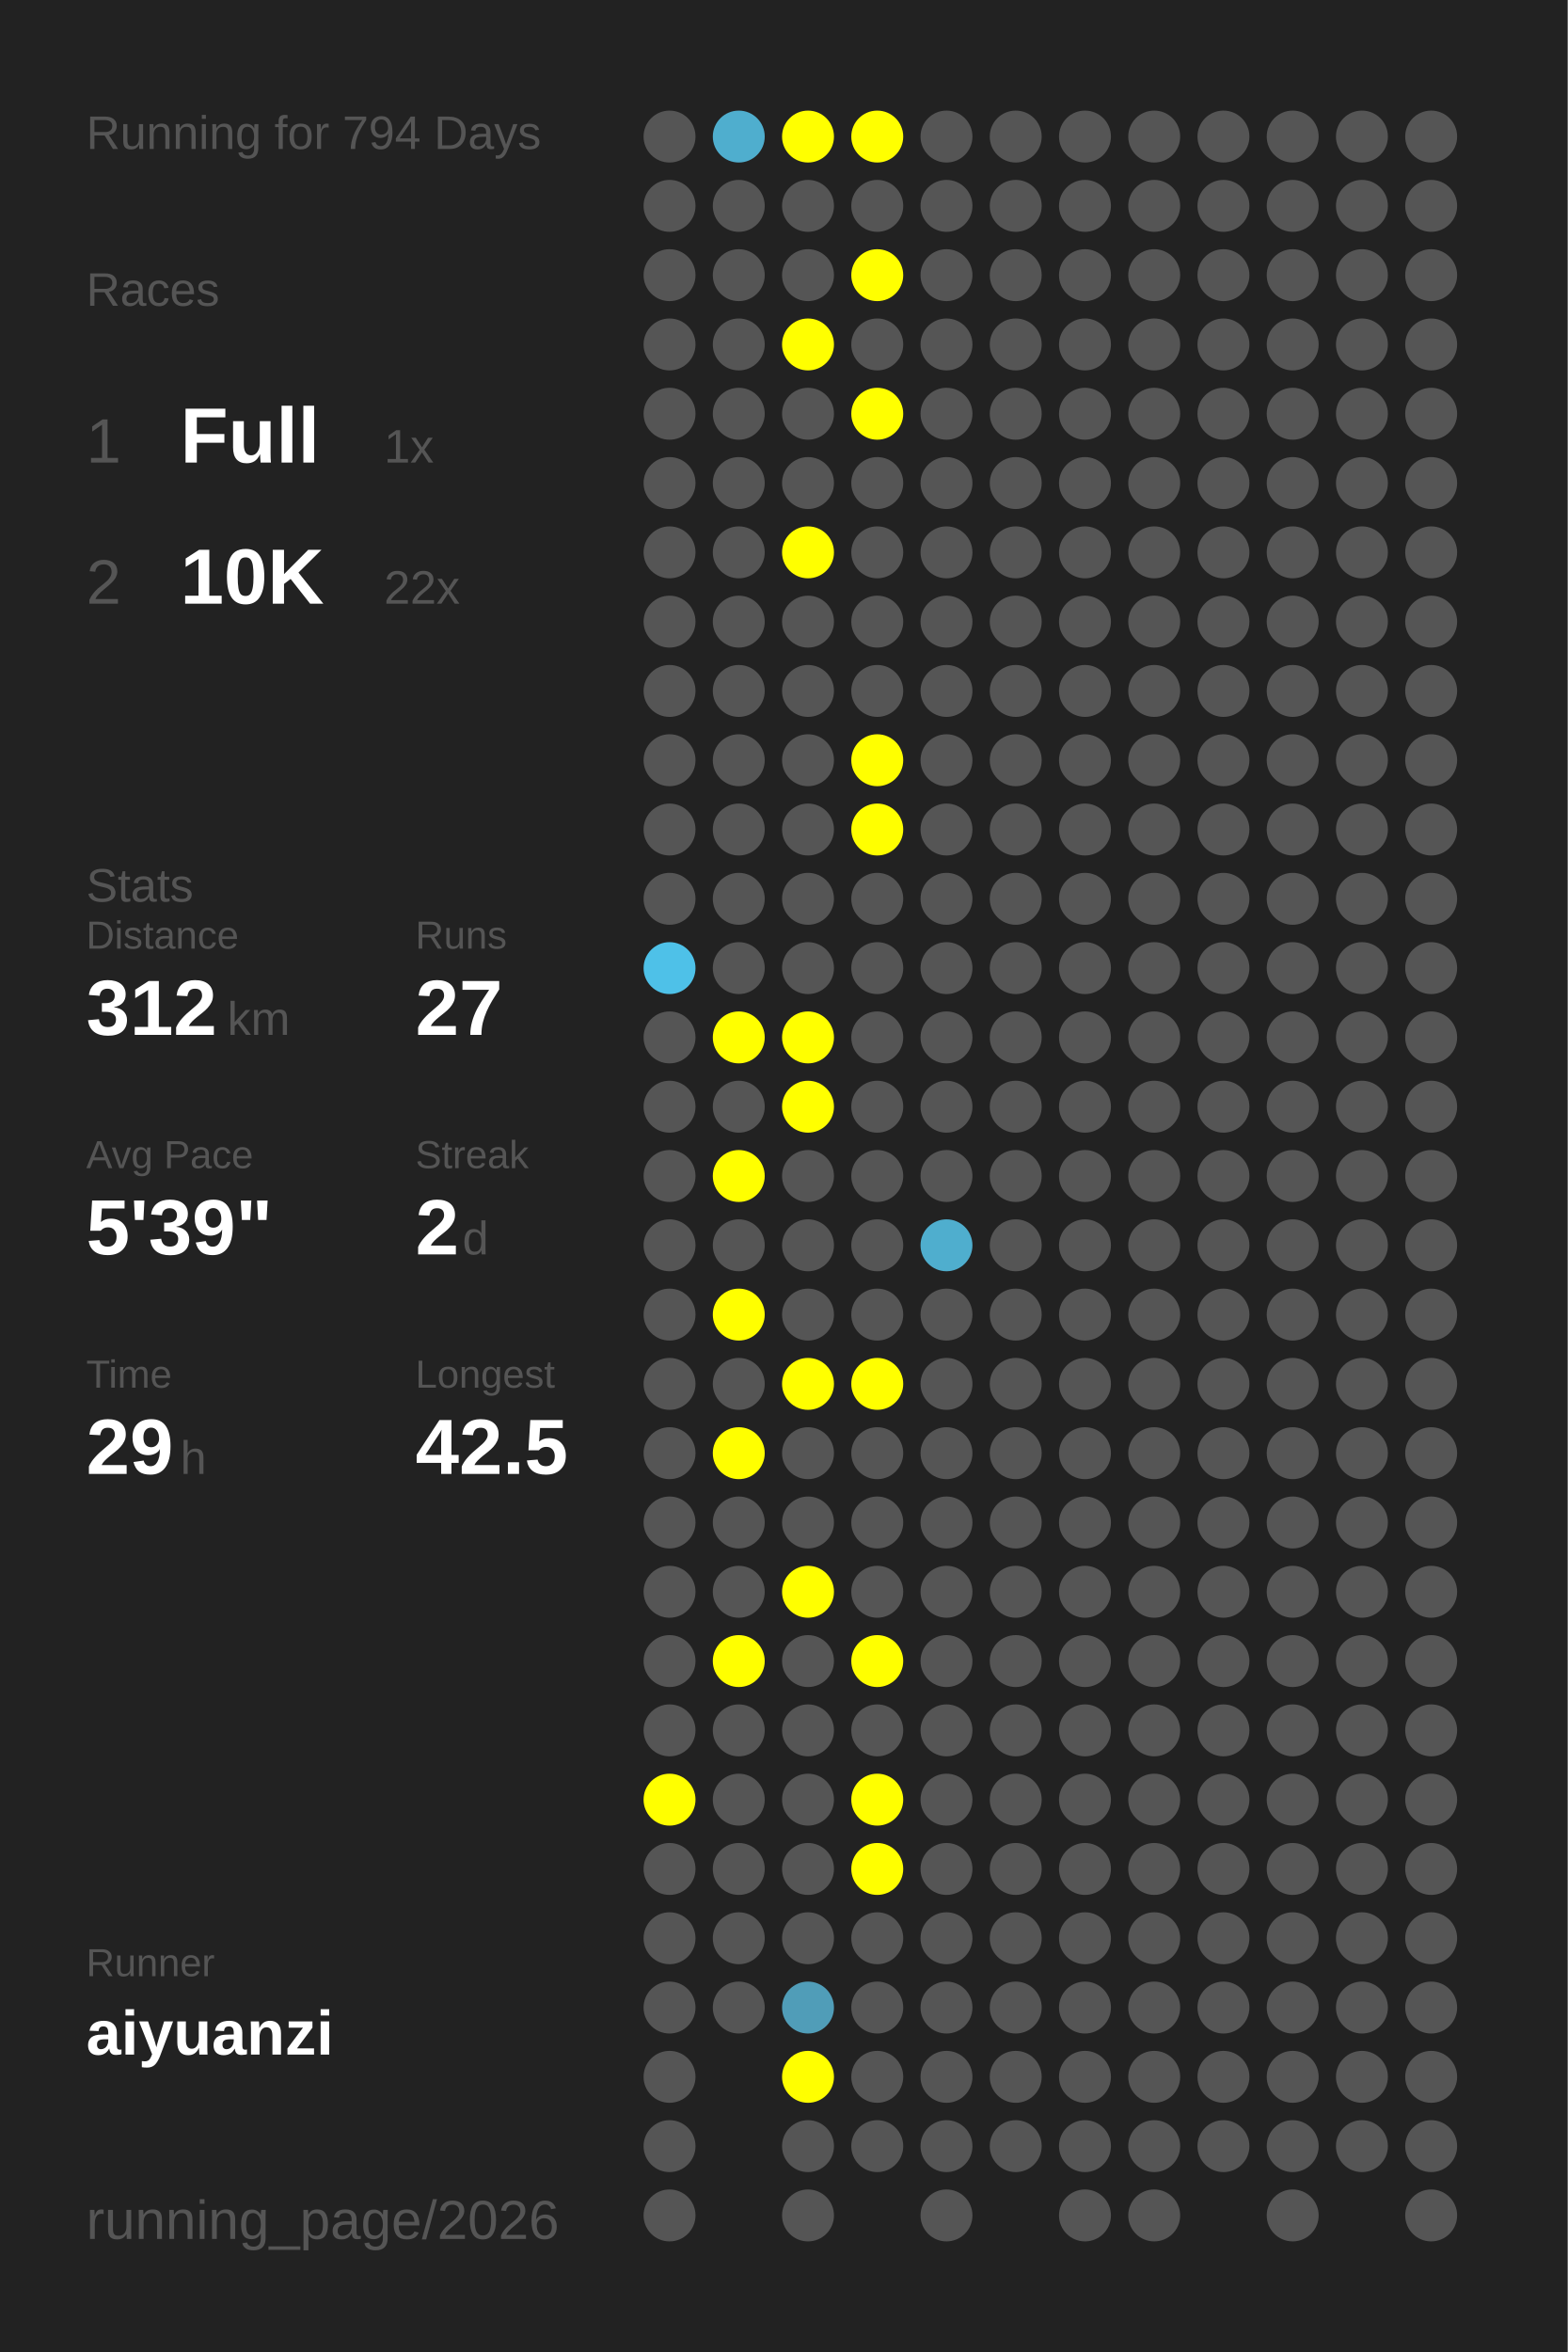
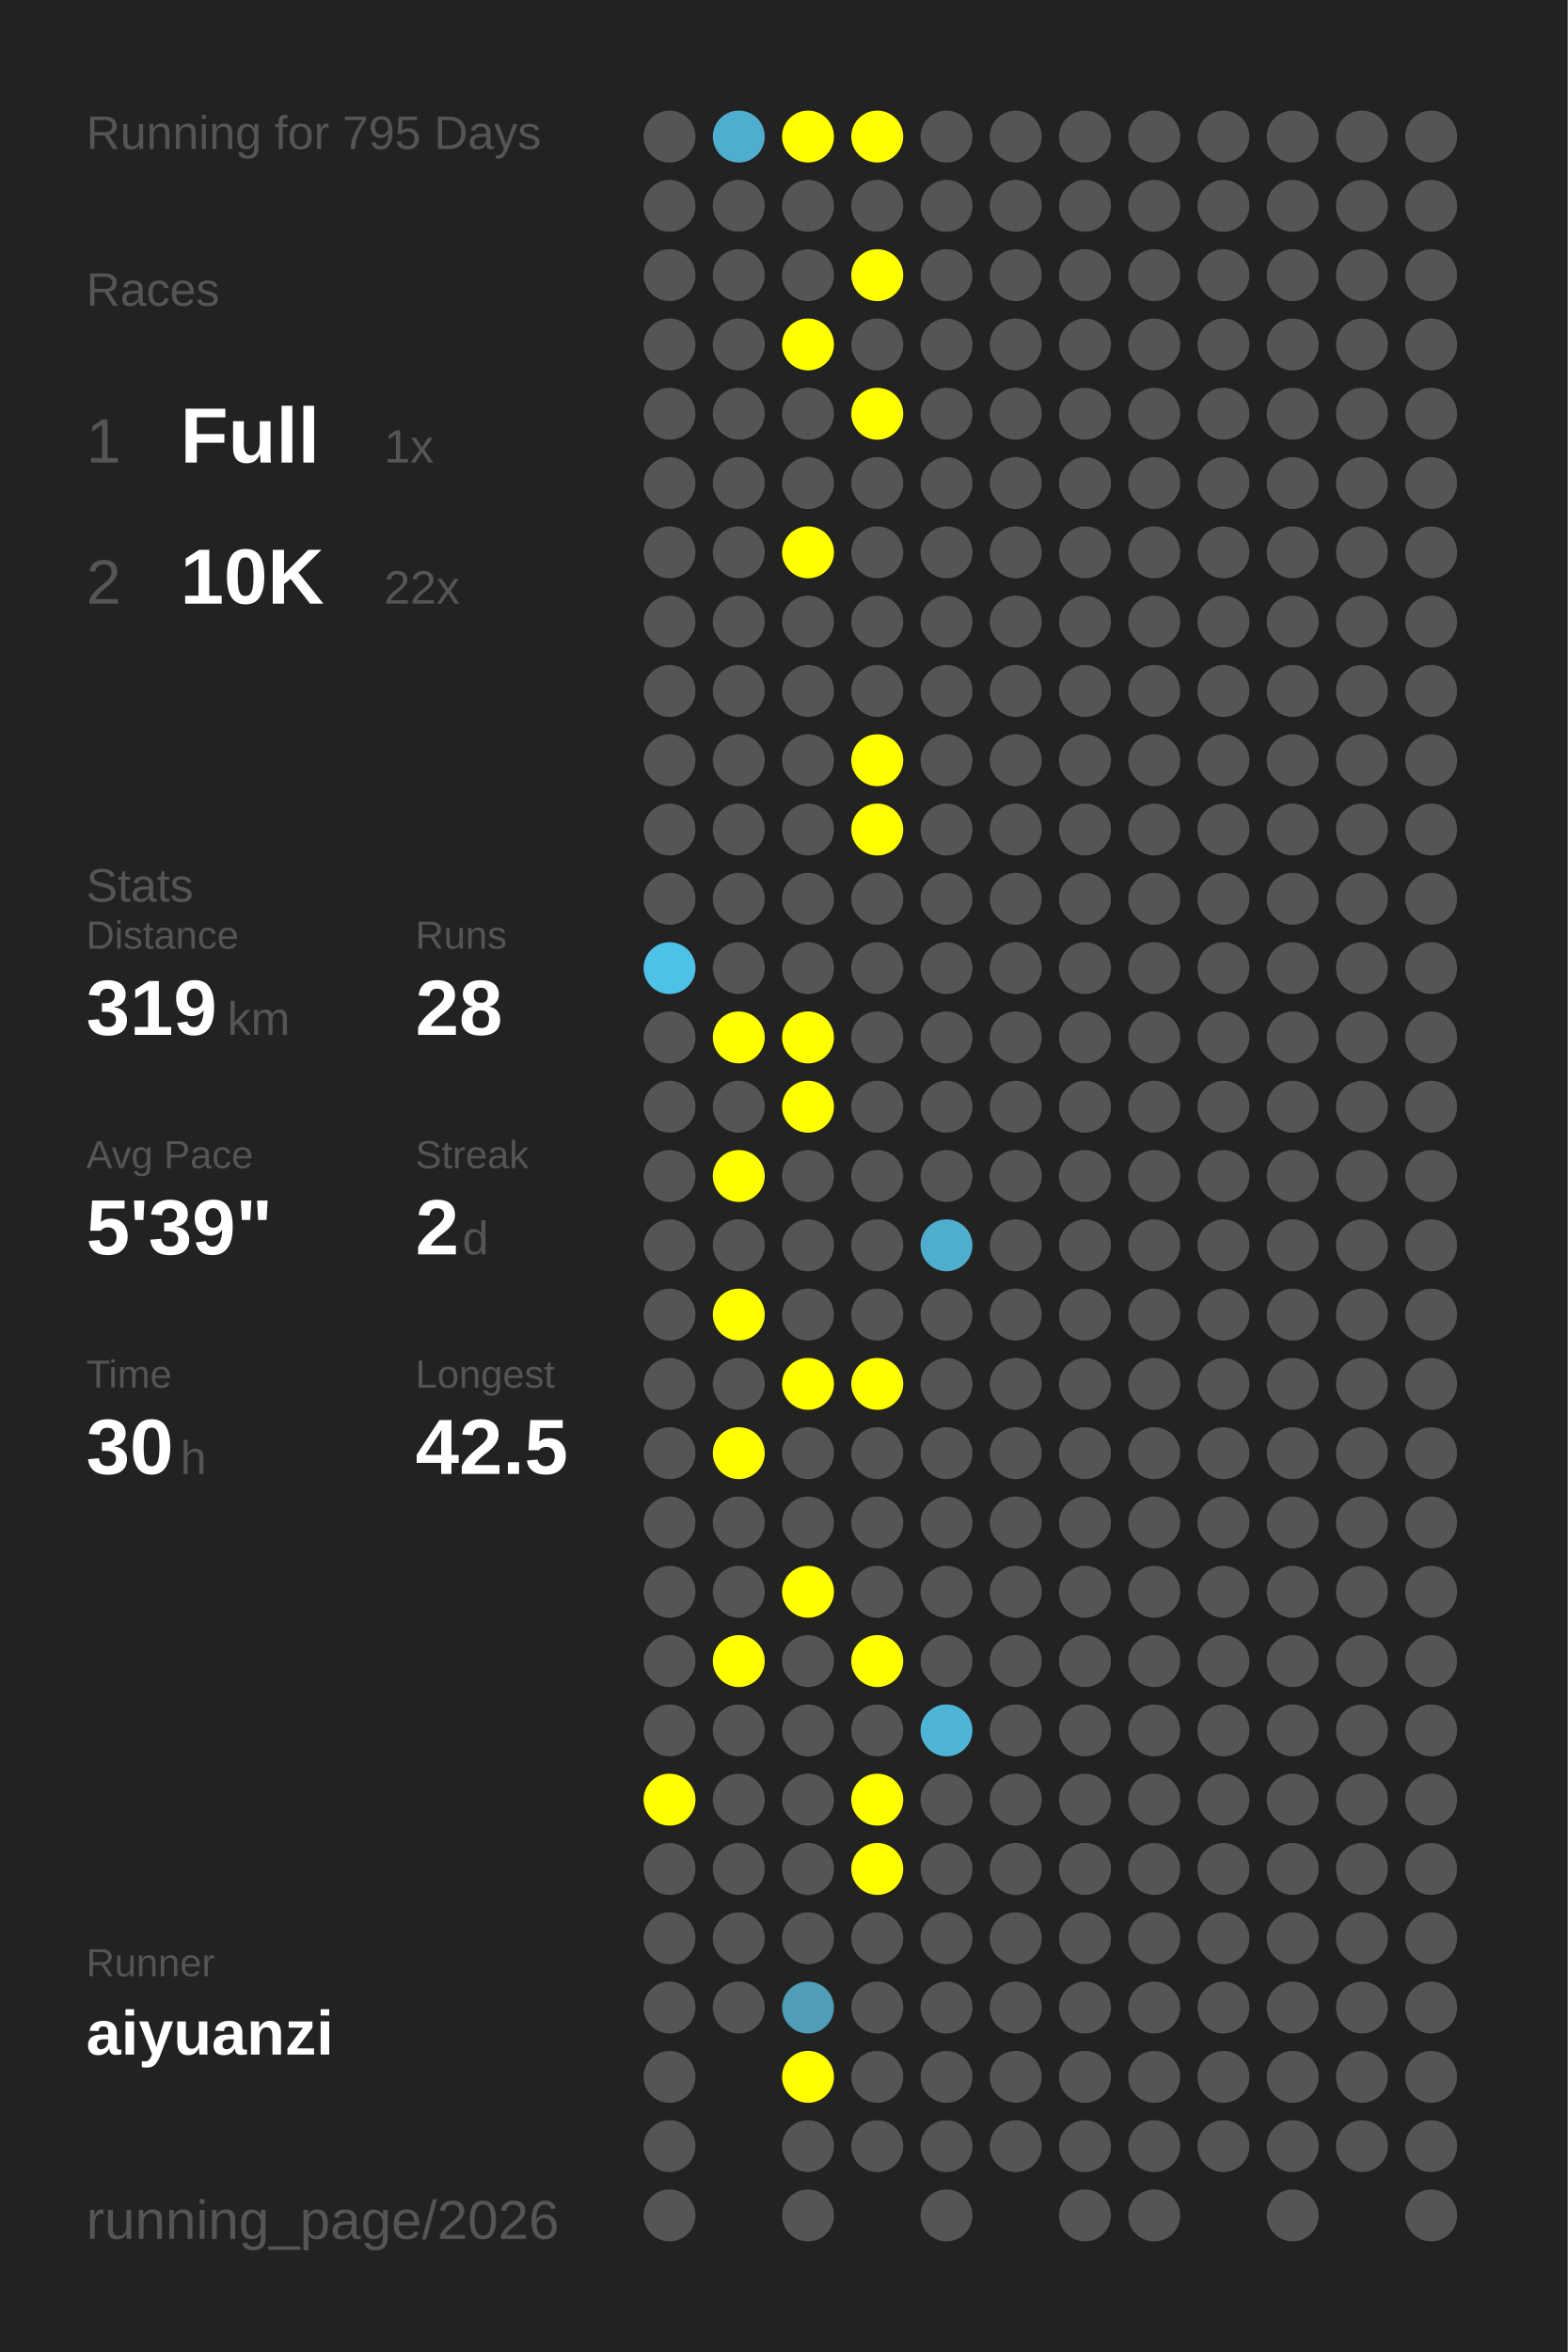
<svg xmlns="http://www.w3.org/2000/svg" baseProfile="full" height="300mm" version="1.1" viewBox="0,0,200,300" width="200mm">
  <defs />
  <rect fill="#222222" height="300" width="200" x="0" y="0" />
-   <text fill="#555555" style="font-size:6px; font-family:Arial;" x="11" y="19">Running for 794 Days</text>
+   <text fill="#555555" style="font-size:6px; font-family:Arial;" x="11" y="19">Running for 795 Days</text>
  <text fill="#555555" style="font-size:6px; font-family:Arial;" x="11" y="39">Races</text>
  <text fill="#555555" style="font-size:8px; font-family:Arial;" x="11" y="59">1</text>
  <text fill="#FFFFFF" style="font-size:10px; font-family:Arial; font-weight:bold;" x="23" y="59">Full</text>
  <text fill="#555555" style="font-size:6px; font-family:Arial;" x="49" y="59">1x</text>
  <text fill="#555555" style="font-size:8px; font-family:Arial;" x="11" y="77">2</text>
  <text fill="#FFFFFF" style="font-size:10px; font-family:Arial; font-weight:bold;" x="23" y="77">10K</text>
  <text fill="#555555" style="font-size:6px; font-family:Arial;" x="49" y="77">22x</text>
  <text fill="#555555" style="font-size:6px; font-family:Arial;" x="11" y="115">Stats</text>
  <text fill="#555555" style="font-size:5px; font-family:Arial;" x="11" y="121">Distance</text>
-   <text fill="#FFFFFF" style="font-size:10px; font-family:Arial; font-weight:bold;" x="11" y="132">312</text>
+   <text fill="#FFFFFF" style="font-size:10px; font-family:Arial; font-weight:bold;" x="11" y="132">319</text>
  <text fill="#555555" style="font-size:6px; font-family:Arial;" x="29" y="132">km</text>
  <text fill="#555555" style="font-size:5px; font-family:Arial;" x="53" y="121">Runs</text>
-   <text fill="#FFFFFF" style="font-size:10px; font-family:Arial; font-weight:bold;" x="53" y="132">27</text>
+   <text fill="#FFFFFF" style="font-size:10px; font-family:Arial; font-weight:bold;" x="53" y="132">28</text>
  <text fill="#555555" style="font-size:5px; font-family:Arial;" x="11" y="149">Avg Pace</text>
  <text fill="#FFFFFF" style="font-size:10px; font-family:Arial; font-weight:bold;" x="11" y="160">5'39"</text>
  <text fill="#555555" style="font-size:5px; font-family:Arial;" x="53" y="149">Streak</text>
  <text fill="#FFFFFF" style="font-size:10px; font-family:Arial; font-weight:bold;" x="53" y="160">2</text>
  <text fill="#555555" style="font-size:6px; font-family:Arial;" x="59" y="160">d</text>
  <text fill="#555555" style="font-size:5px; font-family:Arial;" x="11" y="177">Time</text>
-   <text fill="#FFFFFF" style="font-size:10px; font-family:Arial; font-weight:bold;" x="11" y="188">29</text>
+   <text fill="#FFFFFF" style="font-size:10px; font-family:Arial; font-weight:bold;" x="11" y="188">30</text>
  <text fill="#555555" style="font-size:6px; font-family:Arial;" x="23" y="188">h</text>
  <text fill="#555555" style="font-size:5px; font-family:Arial;" x="53" y="177">Longest</text>
  <text fill="#FFFFFF" style="font-size:10px; font-family:Arial; font-weight:bold;" x="53" y="188">42.5</text>
  <text fill="#555555" style="font-size:5px; font-family:Arial;" x="11" y="252.065">Runner</text>
  <text fill="#FFFFFF" style="font-size:8px; font-family:Arial; font-weight:bold;" x="11" y="262.065">aiyuanzi</text>
  <text fill="#555555" style="font-size:7px; font-family:Arial;" x="11" y="285.581">running_page/2026</text>
  <circle cx="85.417" cy="17.419" fill="#555555" r="3.312" />
  <circle cx="85.417" cy="26.258" fill="#555555" r="3.312" />
  <circle cx="85.417" cy="35.097" fill="#555555" r="3.312" />
  <circle cx="85.417" cy="43.935" fill="#555555" r="3.312" />
  <circle cx="85.417" cy="52.774" fill="#555555" r="3.312" />
  <circle cx="85.417" cy="61.613" fill="#555555" r="3.312" />
  <circle cx="85.417" cy="70.452" fill="#555555" r="3.312" />
  <circle cx="85.417" cy="79.29" fill="#555555" r="3.312" />
  <circle cx="85.417" cy="88.129" fill="#555555" r="3.312" />
  <circle cx="85.417" cy="96.968" fill="#555555" r="3.312" />
  <circle cx="85.417" cy="105.806" fill="#555555" r="3.312" />
  <circle cx="85.417" cy="114.645" fill="#555555" r="3.312" />
  <circle cx="85.417" cy="123.484" fill="#4ec1e8" r="3.312" />
  <circle cx="85.417" cy="132.323" fill="#555555" r="3.312" />
  <circle cx="85.417" cy="141.161" fill="#555555" r="3.312" />
  <circle cx="85.417" cy="150" fill="#555555" r="3.312" />
  <circle cx="85.417" cy="158.839" fill="#555555" r="3.312" />
  <circle cx="85.417" cy="167.677" fill="#555555" r="3.312" />
  <circle cx="85.417" cy="176.516" fill="#555555" r="3.312" />
  <circle cx="85.417" cy="185.355" fill="#555555" r="3.312" />
  <circle cx="85.417" cy="194.194" fill="#555555" r="3.312" />
  <circle cx="85.417" cy="203.032" fill="#555555" r="3.312" />
  <circle cx="85.417" cy="211.871" fill="#555555" r="3.312" />
  <circle cx="85.417" cy="220.71" fill="#555555" r="3.312" />
  <circle cx="85.417" cy="229.548" fill="#FFFF00" r="3.312" />
  <circle cx="85.417" cy="238.387" fill="#555555" r="3.312" />
  <circle cx="85.417" cy="247.226" fill="#555555" r="3.312" />
  <circle cx="85.417" cy="256.065" fill="#555555" r="3.312" />
  <circle cx="85.417" cy="264.903" fill="#555555" r="3.312" />
  <circle cx="85.417" cy="273.742" fill="#555555" r="3.312" />
  <circle cx="85.417" cy="282.581" fill="#555555" r="3.312" />
  <circle cx="94.25" cy="17.419" fill="#4faece" r="3.312" />
  <circle cx="94.25" cy="26.258" fill="#555555" r="3.312" />
  <circle cx="94.25" cy="35.097" fill="#555555" r="3.312" />
  <circle cx="94.25" cy="43.935" fill="#555555" r="3.312" />
  <circle cx="94.25" cy="52.774" fill="#555555" r="3.312" />
  <circle cx="94.25" cy="61.613" fill="#555555" r="3.312" />
  <circle cx="94.25" cy="70.452" fill="#555555" r="3.312" />
  <circle cx="94.25" cy="79.29" fill="#555555" r="3.312" />
  <circle cx="94.25" cy="88.129" fill="#555555" r="3.312" />
  <circle cx="94.25" cy="96.968" fill="#555555" r="3.312" />
  <circle cx="94.25" cy="105.806" fill="#555555" r="3.312" />
  <circle cx="94.25" cy="114.645" fill="#555555" r="3.312" />
  <circle cx="94.25" cy="123.484" fill="#555555" r="3.312" />
  <circle cx="94.25" cy="132.323" fill="#FFFF00" r="3.312" />
  <circle cx="94.25" cy="141.161" fill="#555555" r="3.312" />
  <circle cx="94.25" cy="150" fill="#FFFF00" r="3.312" />
  <circle cx="94.25" cy="158.839" fill="#555555" r="3.312" />
  <circle cx="94.25" cy="167.677" fill="#FFFF00" r="3.312" />
  <circle cx="94.25" cy="176.516" fill="#555555" r="3.312" />
  <circle cx="94.25" cy="185.355" fill="#FFFF00" r="3.312" />
  <circle cx="94.25" cy="194.194" fill="#555555" r="3.312" />
  <circle cx="94.25" cy="203.032" fill="#555555" r="3.312" />
  <circle cx="94.25" cy="211.871" fill="#FFFF00" r="3.312" />
  <circle cx="94.25" cy="220.71" fill="#555555" r="3.312" />
  <circle cx="94.25" cy="229.548" fill="#555555" r="3.312" />
  <circle cx="94.25" cy="238.387" fill="#555555" r="3.312" />
  <circle cx="94.25" cy="247.226" fill="#555555" r="3.312" />
  <circle cx="94.25" cy="256.065" fill="#555555" r="3.312" />
  <circle cx="103.083" cy="17.419" fill="#FFFF00" r="3.312" />
  <circle cx="103.083" cy="26.258" fill="#555555" r="3.312" />
  <circle cx="103.083" cy="35.097" fill="#555555" r="3.312" />
  <circle cx="103.083" cy="43.935" fill="#FFFF00" r="3.312" />
  <circle cx="103.083" cy="52.774" fill="#555555" r="3.312" />
  <circle cx="103.083" cy="61.613" fill="#555555" r="3.312" />
  <circle cx="103.083" cy="70.452" fill="#FFFF00" r="3.312" />
  <circle cx="103.083" cy="79.29" fill="#555555" r="3.312" />
  <circle cx="103.083" cy="88.129" fill="#555555" r="3.312" />
  <circle cx="103.083" cy="96.968" fill="#555555" r="3.312" />
  <circle cx="103.083" cy="105.806" fill="#555555" r="3.312" />
  <circle cx="103.083" cy="114.645" fill="#555555" r="3.312" />
  <circle cx="103.083" cy="123.484" fill="#555555" r="3.312" />
  <circle cx="103.083" cy="132.323" fill="#FFFF00" r="3.312" />
  <circle cx="103.083" cy="141.161" fill="#FFFF00" r="3.312" />
  <circle cx="103.083" cy="150" fill="#555555" r="3.312" />
  <circle cx="103.083" cy="158.839" fill="#555555" r="3.312" />
  <circle cx="103.083" cy="167.677" fill="#555555" r="3.312" />
  <circle cx="103.083" cy="176.516" fill="#FFFF00" r="3.312" />
  <circle cx="103.083" cy="185.355" fill="#555555" r="3.312" />
  <circle cx="103.083" cy="194.194" fill="#555555" r="3.312" />
  <circle cx="103.083" cy="203.032" fill="#FFFF00" r="3.312" />
  <circle cx="103.083" cy="211.871" fill="#555555" r="3.312" />
  <circle cx="103.083" cy="220.71" fill="#555555" r="3.312" />
  <circle cx="103.083" cy="229.548" fill="#555555" r="3.312" />
  <circle cx="103.083" cy="238.387" fill="#555555" r="3.312" />
  <circle cx="103.083" cy="247.226" fill="#555555" r="3.312" />
  <circle cx="103.083" cy="256.065" fill="#509db8" r="3.312" />
  <circle cx="103.083" cy="264.903" fill="#FFFF00" r="3.312" />
  <circle cx="103.083" cy="273.742" fill="#555555" r="3.312" />
  <circle cx="103.083" cy="282.581" fill="#555555" r="3.312" />
  <circle cx="111.917" cy="17.419" fill="#FFFF00" r="3.312" />
  <circle cx="111.917" cy="26.258" fill="#555555" r="3.312" />
  <circle cx="111.917" cy="35.097" fill="#FFFF00" r="3.312" />
  <circle cx="111.917" cy="43.935" fill="#555555" r="3.312" />
  <circle cx="111.917" cy="52.774" fill="#FFFF00" r="3.312" />
  <circle cx="111.917" cy="61.613" fill="#555555" r="3.312" />
  <circle cx="111.917" cy="70.452" fill="#555555" r="3.312" />
  <circle cx="111.917" cy="79.29" fill="#555555" r="3.312" />
  <circle cx="111.917" cy="88.129" fill="#555555" r="3.312" />
  <circle cx="111.917" cy="96.968" fill="#FFFF00" r="3.312" />
  <circle cx="111.917" cy="105.806" fill="#FFFF00" r="3.312" />
  <circle cx="111.917" cy="114.645" fill="#555555" r="3.312" />
  <circle cx="111.917" cy="123.484" fill="#555555" r="3.312" />
  <circle cx="111.917" cy="132.323" fill="#555555" r="3.312" />
  <circle cx="111.917" cy="141.161" fill="#555555" r="3.312" />
  <circle cx="111.917" cy="150" fill="#555555" r="3.312" />
  <circle cx="111.917" cy="158.839" fill="#555555" r="3.312" />
  <circle cx="111.917" cy="167.677" fill="#555555" r="3.312" />
  <circle cx="111.917" cy="176.516" fill="#FFFF00" r="3.312" />
  <circle cx="111.917" cy="185.355" fill="#555555" r="3.312" />
  <circle cx="111.917" cy="194.194" fill="#555555" r="3.312" />
  <circle cx="111.917" cy="203.032" fill="#555555" r="3.312" />
  <circle cx="111.917" cy="211.871" fill="#FFFF00" r="3.312" />
  <circle cx="111.917" cy="220.71" fill="#555555" r="3.312" />
  <circle cx="111.917" cy="229.548" fill="#FFFF00" r="3.312" />
  <circle cx="111.917" cy="238.387" fill="#FFFF00" r="3.312" />
  <circle cx="111.917" cy="247.226" fill="#555555" r="3.312" />
  <circle cx="111.917" cy="256.065" fill="#555555" r="3.312" />
  <circle cx="111.917" cy="264.903" fill="#555555" r="3.312" />
  <circle cx="111.917" cy="273.742" fill="#555555" r="3.312" />
  <circle cx="120.75" cy="17.419" fill="#555555" r="3.312" />
  <circle cx="120.75" cy="26.258" fill="#555555" r="3.312" />
  <circle cx="120.75" cy="35.097" fill="#555555" r="3.312" />
  <circle cx="120.75" cy="43.935" fill="#555555" r="3.312" />
  <circle cx="120.75" cy="52.774" fill="#555555" r="3.312" />
  <circle cx="120.75" cy="61.613" fill="#555555" r="3.312" />
  <circle cx="120.75" cy="70.452" fill="#555555" r="3.312" />
  <circle cx="120.75" cy="79.29" fill="#555555" r="3.312" />
  <circle cx="120.75" cy="88.129" fill="#555555" r="3.312" />
  <circle cx="120.75" cy="96.968" fill="#555555" r="3.312" />
  <circle cx="120.75" cy="105.806" fill="#555555" r="3.312" />
  <circle cx="120.75" cy="114.645" fill="#555555" r="3.312" />
  <circle cx="120.75" cy="123.484" fill="#555555" r="3.312" />
  <circle cx="120.75" cy="132.323" fill="#555555" r="3.312" />
  <circle cx="120.75" cy="141.161" fill="#555555" r="3.312" />
  <circle cx="120.75" cy="150" fill="#555555" r="3.312" />
  <circle cx="120.75" cy="158.839" fill="#4faece" r="3.312" />
  <circle cx="120.75" cy="167.677" fill="#555555" r="3.312" />
  <circle cx="120.75" cy="176.516" fill="#555555" r="3.312" />
  <circle cx="120.75" cy="185.355" fill="#555555" r="3.312" />
  <circle cx="120.75" cy="194.194" fill="#555555" r="3.312" />
  <circle cx="120.75" cy="203.032" fill="#555555" r="3.312" />
  <circle cx="120.75" cy="211.871" fill="#555555" r="3.312" />
-   <circle cx="120.75" cy="220.71" fill="#555555" r="3.312" />
+   <circle cx="120.75" cy="220.71" fill="#4eb5d7" r="3.312" />
  <circle cx="120.75" cy="229.548" fill="#555555" r="3.312" />
  <circle cx="120.75" cy="238.387" fill="#555555" r="3.312" />
  <circle cx="120.75" cy="247.226" fill="#555555" r="3.312" />
  <circle cx="120.75" cy="256.065" fill="#555555" r="3.312" />
  <circle cx="120.75" cy="264.903" fill="#555555" r="3.312" />
  <circle cx="120.75" cy="273.742" fill="#555555" r="3.312" />
  <circle cx="120.75" cy="282.581" fill="#555555" r="3.312" />
  <circle cx="129.583" cy="17.419" fill="#555555" r="3.312" />
  <circle cx="129.583" cy="26.258" fill="#555555" r="3.312" />
  <circle cx="129.583" cy="35.097" fill="#555555" r="3.312" />
  <circle cx="129.583" cy="43.935" fill="#555555" r="3.312" />
  <circle cx="129.583" cy="52.774" fill="#555555" r="3.312" />
  <circle cx="129.583" cy="61.613" fill="#555555" r="3.312" />
  <circle cx="129.583" cy="70.452" fill="#555555" r="3.312" />
  <circle cx="129.583" cy="79.29" fill="#555555" r="3.312" />
  <circle cx="129.583" cy="88.129" fill="#555555" r="3.312" />
  <circle cx="129.583" cy="96.968" fill="#555555" r="3.312" />
  <circle cx="129.583" cy="105.806" fill="#555555" r="3.312" />
  <circle cx="129.583" cy="114.645" fill="#555555" r="3.312" />
  <circle cx="129.583" cy="123.484" fill="#555555" r="3.312" />
  <circle cx="129.583" cy="132.323" fill="#555555" r="3.312" />
  <circle cx="129.583" cy="141.161" fill="#555555" r="3.312" />
  <circle cx="129.583" cy="150" fill="#555555" r="3.312" />
  <circle cx="129.583" cy="158.839" fill="#555555" r="3.312" />
  <circle cx="129.583" cy="167.677" fill="#555555" r="3.312" />
  <circle cx="129.583" cy="176.516" fill="#555555" r="3.312" />
  <circle cx="129.583" cy="185.355" fill="#555555" r="3.312" />
  <circle cx="129.583" cy="194.194" fill="#555555" r="3.312" />
  <circle cx="129.583" cy="203.032" fill="#555555" r="3.312" />
  <circle cx="129.583" cy="211.871" fill="#555555" r="3.312" />
  <circle cx="129.583" cy="220.71" fill="#555555" r="3.312" />
  <circle cx="129.583" cy="229.548" fill="#555555" r="3.312" />
  <circle cx="129.583" cy="238.387" fill="#555555" r="3.312" />
  <circle cx="129.583" cy="247.226" fill="#555555" r="3.312" />
  <circle cx="129.583" cy="256.065" fill="#555555" r="3.312" />
  <circle cx="129.583" cy="264.903" fill="#555555" r="3.312" />
  <circle cx="129.583" cy="273.742" fill="#555555" r="3.312" />
  <circle cx="138.417" cy="17.419" fill="#555555" r="3.312" />
  <circle cx="138.417" cy="26.258" fill="#555555" r="3.312" />
  <circle cx="138.417" cy="35.097" fill="#555555" r="3.312" />
  <circle cx="138.417" cy="43.935" fill="#555555" r="3.312" />
  <circle cx="138.417" cy="52.774" fill="#555555" r="3.312" />
  <circle cx="138.417" cy="61.613" fill="#555555" r="3.312" />
  <circle cx="138.417" cy="70.452" fill="#555555" r="3.312" />
  <circle cx="138.417" cy="79.29" fill="#555555" r="3.312" />
  <circle cx="138.417" cy="88.129" fill="#555555" r="3.312" />
  <circle cx="138.417" cy="96.968" fill="#555555" r="3.312" />
  <circle cx="138.417" cy="105.806" fill="#555555" r="3.312" />
  <circle cx="138.417" cy="114.645" fill="#555555" r="3.312" />
  <circle cx="138.417" cy="123.484" fill="#555555" r="3.312" />
  <circle cx="138.417" cy="132.323" fill="#555555" r="3.312" />
  <circle cx="138.417" cy="141.161" fill="#555555" r="3.312" />
  <circle cx="138.417" cy="150" fill="#555555" r="3.312" />
  <circle cx="138.417" cy="158.839" fill="#555555" r="3.312" />
  <circle cx="138.417" cy="167.677" fill="#555555" r="3.312" />
  <circle cx="138.417" cy="176.516" fill="#555555" r="3.312" />
  <circle cx="138.417" cy="185.355" fill="#555555" r="3.312" />
  <circle cx="138.417" cy="194.194" fill="#555555" r="3.312" />
  <circle cx="138.417" cy="203.032" fill="#555555" r="3.312" />
  <circle cx="138.417" cy="211.871" fill="#555555" r="3.312" />
  <circle cx="138.417" cy="220.71" fill="#555555" r="3.312" />
  <circle cx="138.417" cy="229.548" fill="#555555" r="3.312" />
  <circle cx="138.417" cy="238.387" fill="#555555" r="3.312" />
  <circle cx="138.417" cy="247.226" fill="#555555" r="3.312" />
  <circle cx="138.417" cy="256.065" fill="#555555" r="3.312" />
  <circle cx="138.417" cy="264.903" fill="#555555" r="3.312" />
  <circle cx="138.417" cy="273.742" fill="#555555" r="3.312" />
  <circle cx="138.417" cy="282.581" fill="#555555" r="3.312" />
  <circle cx="147.25" cy="17.419" fill="#555555" r="3.312" />
  <circle cx="147.25" cy="26.258" fill="#555555" r="3.312" />
  <circle cx="147.25" cy="35.097" fill="#555555" r="3.312" />
  <circle cx="147.25" cy="43.935" fill="#555555" r="3.312" />
  <circle cx="147.25" cy="52.774" fill="#555555" r="3.312" />
  <circle cx="147.25" cy="61.613" fill="#555555" r="3.312" />
  <circle cx="147.25" cy="70.452" fill="#555555" r="3.312" />
  <circle cx="147.25" cy="79.29" fill="#555555" r="3.312" />
  <circle cx="147.25" cy="88.129" fill="#555555" r="3.312" />
  <circle cx="147.25" cy="96.968" fill="#555555" r="3.312" />
  <circle cx="147.25" cy="105.806" fill="#555555" r="3.312" />
  <circle cx="147.25" cy="114.645" fill="#555555" r="3.312" />
  <circle cx="147.25" cy="123.484" fill="#555555" r="3.312" />
  <circle cx="147.25" cy="132.323" fill="#555555" r="3.312" />
  <circle cx="147.25" cy="141.161" fill="#555555" r="3.312" />
  <circle cx="147.25" cy="150" fill="#555555" r="3.312" />
  <circle cx="147.25" cy="158.839" fill="#555555" r="3.312" />
  <circle cx="147.25" cy="167.677" fill="#555555" r="3.312" />
  <circle cx="147.25" cy="176.516" fill="#555555" r="3.312" />
  <circle cx="147.25" cy="185.355" fill="#555555" r="3.312" />
  <circle cx="147.25" cy="194.194" fill="#555555" r="3.312" />
  <circle cx="147.25" cy="203.032" fill="#555555" r="3.312" />
  <circle cx="147.25" cy="211.871" fill="#555555" r="3.312" />
  <circle cx="147.25" cy="220.71" fill="#555555" r="3.312" />
  <circle cx="147.25" cy="229.548" fill="#555555" r="3.312" />
  <circle cx="147.25" cy="238.387" fill="#555555" r="3.312" />
  <circle cx="147.25" cy="247.226" fill="#555555" r="3.312" />
  <circle cx="147.25" cy="256.065" fill="#555555" r="3.312" />
  <circle cx="147.25" cy="264.903" fill="#555555" r="3.312" />
  <circle cx="147.25" cy="273.742" fill="#555555" r="3.312" />
  <circle cx="147.25" cy="282.581" fill="#555555" r="3.312" />
  <circle cx="156.083" cy="17.419" fill="#555555" r="3.312" />
  <circle cx="156.083" cy="26.258" fill="#555555" r="3.312" />
  <circle cx="156.083" cy="35.097" fill="#555555" r="3.312" />
  <circle cx="156.083" cy="43.935" fill="#555555" r="3.312" />
  <circle cx="156.083" cy="52.774" fill="#555555" r="3.312" />
  <circle cx="156.083" cy="61.613" fill="#555555" r="3.312" />
  <circle cx="156.083" cy="70.452" fill="#555555" r="3.312" />
  <circle cx="156.083" cy="79.29" fill="#555555" r="3.312" />
  <circle cx="156.083" cy="88.129" fill="#555555" r="3.312" />
  <circle cx="156.083" cy="96.968" fill="#555555" r="3.312" />
  <circle cx="156.083" cy="105.806" fill="#555555" r="3.312" />
  <circle cx="156.083" cy="114.645" fill="#555555" r="3.312" />
  <circle cx="156.083" cy="123.484" fill="#555555" r="3.312" />
  <circle cx="156.083" cy="132.323" fill="#555555" r="3.312" />
  <circle cx="156.083" cy="141.161" fill="#555555" r="3.312" />
  <circle cx="156.083" cy="150" fill="#555555" r="3.312" />
  <circle cx="156.083" cy="158.839" fill="#555555" r="3.312" />
  <circle cx="156.083" cy="167.677" fill="#555555" r="3.312" />
  <circle cx="156.083" cy="176.516" fill="#555555" r="3.312" />
  <circle cx="156.083" cy="185.355" fill="#555555" r="3.312" />
  <circle cx="156.083" cy="194.194" fill="#555555" r="3.312" />
  <circle cx="156.083" cy="203.032" fill="#555555" r="3.312" />
  <circle cx="156.083" cy="211.871" fill="#555555" r="3.312" />
  <circle cx="156.083" cy="220.71" fill="#555555" r="3.312" />
  <circle cx="156.083" cy="229.548" fill="#555555" r="3.312" />
  <circle cx="156.083" cy="238.387" fill="#555555" r="3.312" />
  <circle cx="156.083" cy="247.226" fill="#555555" r="3.312" />
  <circle cx="156.083" cy="256.065" fill="#555555" r="3.312" />
  <circle cx="156.083" cy="264.903" fill="#555555" r="3.312" />
  <circle cx="156.083" cy="273.742" fill="#555555" r="3.312" />
  <circle cx="164.917" cy="17.419" fill="#555555" r="3.312" />
  <circle cx="164.917" cy="26.258" fill="#555555" r="3.312" />
  <circle cx="164.917" cy="35.097" fill="#555555" r="3.312" />
  <circle cx="164.917" cy="43.935" fill="#555555" r="3.312" />
  <circle cx="164.917" cy="52.774" fill="#555555" r="3.312" />
  <circle cx="164.917" cy="61.613" fill="#555555" r="3.312" />
  <circle cx="164.917" cy="70.452" fill="#555555" r="3.312" />
  <circle cx="164.917" cy="79.29" fill="#555555" r="3.312" />
  <circle cx="164.917" cy="88.129" fill="#555555" r="3.312" />
  <circle cx="164.917" cy="96.968" fill="#555555" r="3.312" />
  <circle cx="164.917" cy="105.806" fill="#555555" r="3.312" />
  <circle cx="164.917" cy="114.645" fill="#555555" r="3.312" />
  <circle cx="164.917" cy="123.484" fill="#555555" r="3.312" />
  <circle cx="164.917" cy="132.323" fill="#555555" r="3.312" />
  <circle cx="164.917" cy="141.161" fill="#555555" r="3.312" />
  <circle cx="164.917" cy="150" fill="#555555" r="3.312" />
  <circle cx="164.917" cy="158.839" fill="#555555" r="3.312" />
  <circle cx="164.917" cy="167.677" fill="#555555" r="3.312" />
  <circle cx="164.917" cy="176.516" fill="#555555" r="3.312" />
  <circle cx="164.917" cy="185.355" fill="#555555" r="3.312" />
  <circle cx="164.917" cy="194.194" fill="#555555" r="3.312" />
  <circle cx="164.917" cy="203.032" fill="#555555" r="3.312" />
  <circle cx="164.917" cy="211.871" fill="#555555" r="3.312" />
  <circle cx="164.917" cy="220.71" fill="#555555" r="3.312" />
  <circle cx="164.917" cy="229.548" fill="#555555" r="3.312" />
  <circle cx="164.917" cy="238.387" fill="#555555" r="3.312" />
  <circle cx="164.917" cy="247.226" fill="#555555" r="3.312" />
  <circle cx="164.917" cy="256.065" fill="#555555" r="3.312" />
  <circle cx="164.917" cy="264.903" fill="#555555" r="3.312" />
  <circle cx="164.917" cy="273.742" fill="#555555" r="3.312" />
  <circle cx="164.917" cy="282.581" fill="#555555" r="3.312" />
  <circle cx="173.75" cy="17.419" fill="#555555" r="3.312" />
  <circle cx="173.75" cy="26.258" fill="#555555" r="3.312" />
  <circle cx="173.75" cy="35.097" fill="#555555" r="3.312" />
  <circle cx="173.75" cy="43.935" fill="#555555" r="3.312" />
  <circle cx="173.75" cy="52.774" fill="#555555" r="3.312" />
  <circle cx="173.75" cy="61.613" fill="#555555" r="3.312" />
  <circle cx="173.75" cy="70.452" fill="#555555" r="3.312" />
  <circle cx="173.75" cy="79.29" fill="#555555" r="3.312" />
  <circle cx="173.75" cy="88.129" fill="#555555" r="3.312" />
  <circle cx="173.75" cy="96.968" fill="#555555" r="3.312" />
  <circle cx="173.75" cy="105.806" fill="#555555" r="3.312" />
  <circle cx="173.75" cy="114.645" fill="#555555" r="3.312" />
  <circle cx="173.75" cy="123.484" fill="#555555" r="3.312" />
  <circle cx="173.75" cy="132.323" fill="#555555" r="3.312" />
  <circle cx="173.75" cy="141.161" fill="#555555" r="3.312" />
  <circle cx="173.75" cy="150" fill="#555555" r="3.312" />
  <circle cx="173.75" cy="158.839" fill="#555555" r="3.312" />
  <circle cx="173.75" cy="167.677" fill="#555555" r="3.312" />
  <circle cx="173.75" cy="176.516" fill="#555555" r="3.312" />
  <circle cx="173.75" cy="185.355" fill="#555555" r="3.312" />
  <circle cx="173.75" cy="194.194" fill="#555555" r="3.312" />
  <circle cx="173.75" cy="203.032" fill="#555555" r="3.312" />
  <circle cx="173.75" cy="211.871" fill="#555555" r="3.312" />
  <circle cx="173.75" cy="220.71" fill="#555555" r="3.312" />
  <circle cx="173.75" cy="229.548" fill="#555555" r="3.312" />
  <circle cx="173.75" cy="238.387" fill="#555555" r="3.312" />
  <circle cx="173.75" cy="247.226" fill="#555555" r="3.312" />
  <circle cx="173.75" cy="256.065" fill="#555555" r="3.312" />
  <circle cx="173.75" cy="264.903" fill="#555555" r="3.312" />
  <circle cx="173.75" cy="273.742" fill="#555555" r="3.312" />
  <circle cx="182.583" cy="17.419" fill="#555555" r="3.312" />
  <circle cx="182.583" cy="26.258" fill="#555555" r="3.312" />
  <circle cx="182.583" cy="35.097" fill="#555555" r="3.312" />
  <circle cx="182.583" cy="43.935" fill="#555555" r="3.312" />
  <circle cx="182.583" cy="52.774" fill="#555555" r="3.312" />
  <circle cx="182.583" cy="61.613" fill="#555555" r="3.312" />
  <circle cx="182.583" cy="70.452" fill="#555555" r="3.312" />
  <circle cx="182.583" cy="79.29" fill="#555555" r="3.312" />
  <circle cx="182.583" cy="88.129" fill="#555555" r="3.312" />
  <circle cx="182.583" cy="96.968" fill="#555555" r="3.312" />
  <circle cx="182.583" cy="105.806" fill="#555555" r="3.312" />
  <circle cx="182.583" cy="114.645" fill="#555555" r="3.312" />
  <circle cx="182.583" cy="123.484" fill="#555555" r="3.312" />
  <circle cx="182.583" cy="132.323" fill="#555555" r="3.312" />
  <circle cx="182.583" cy="141.161" fill="#555555" r="3.312" />
  <circle cx="182.583" cy="150" fill="#555555" r="3.312" />
  <circle cx="182.583" cy="158.839" fill="#555555" r="3.312" />
  <circle cx="182.583" cy="167.677" fill="#555555" r="3.312" />
  <circle cx="182.583" cy="176.516" fill="#555555" r="3.312" />
  <circle cx="182.583" cy="185.355" fill="#555555" r="3.312" />
  <circle cx="182.583" cy="194.194" fill="#555555" r="3.312" />
  <circle cx="182.583" cy="203.032" fill="#555555" r="3.312" />
  <circle cx="182.583" cy="211.871" fill="#555555" r="3.312" />
  <circle cx="182.583" cy="220.71" fill="#555555" r="3.312" />
  <circle cx="182.583" cy="229.548" fill="#555555" r="3.312" />
  <circle cx="182.583" cy="238.387" fill="#555555" r="3.312" />
  <circle cx="182.583" cy="247.226" fill="#555555" r="3.312" />
  <circle cx="182.583" cy="256.065" fill="#555555" r="3.312" />
  <circle cx="182.583" cy="264.903" fill="#555555" r="3.312" />
  <circle cx="182.583" cy="273.742" fill="#555555" r="3.312" />
  <circle cx="182.583" cy="282.581" fill="#555555" r="3.312" />
</svg>
